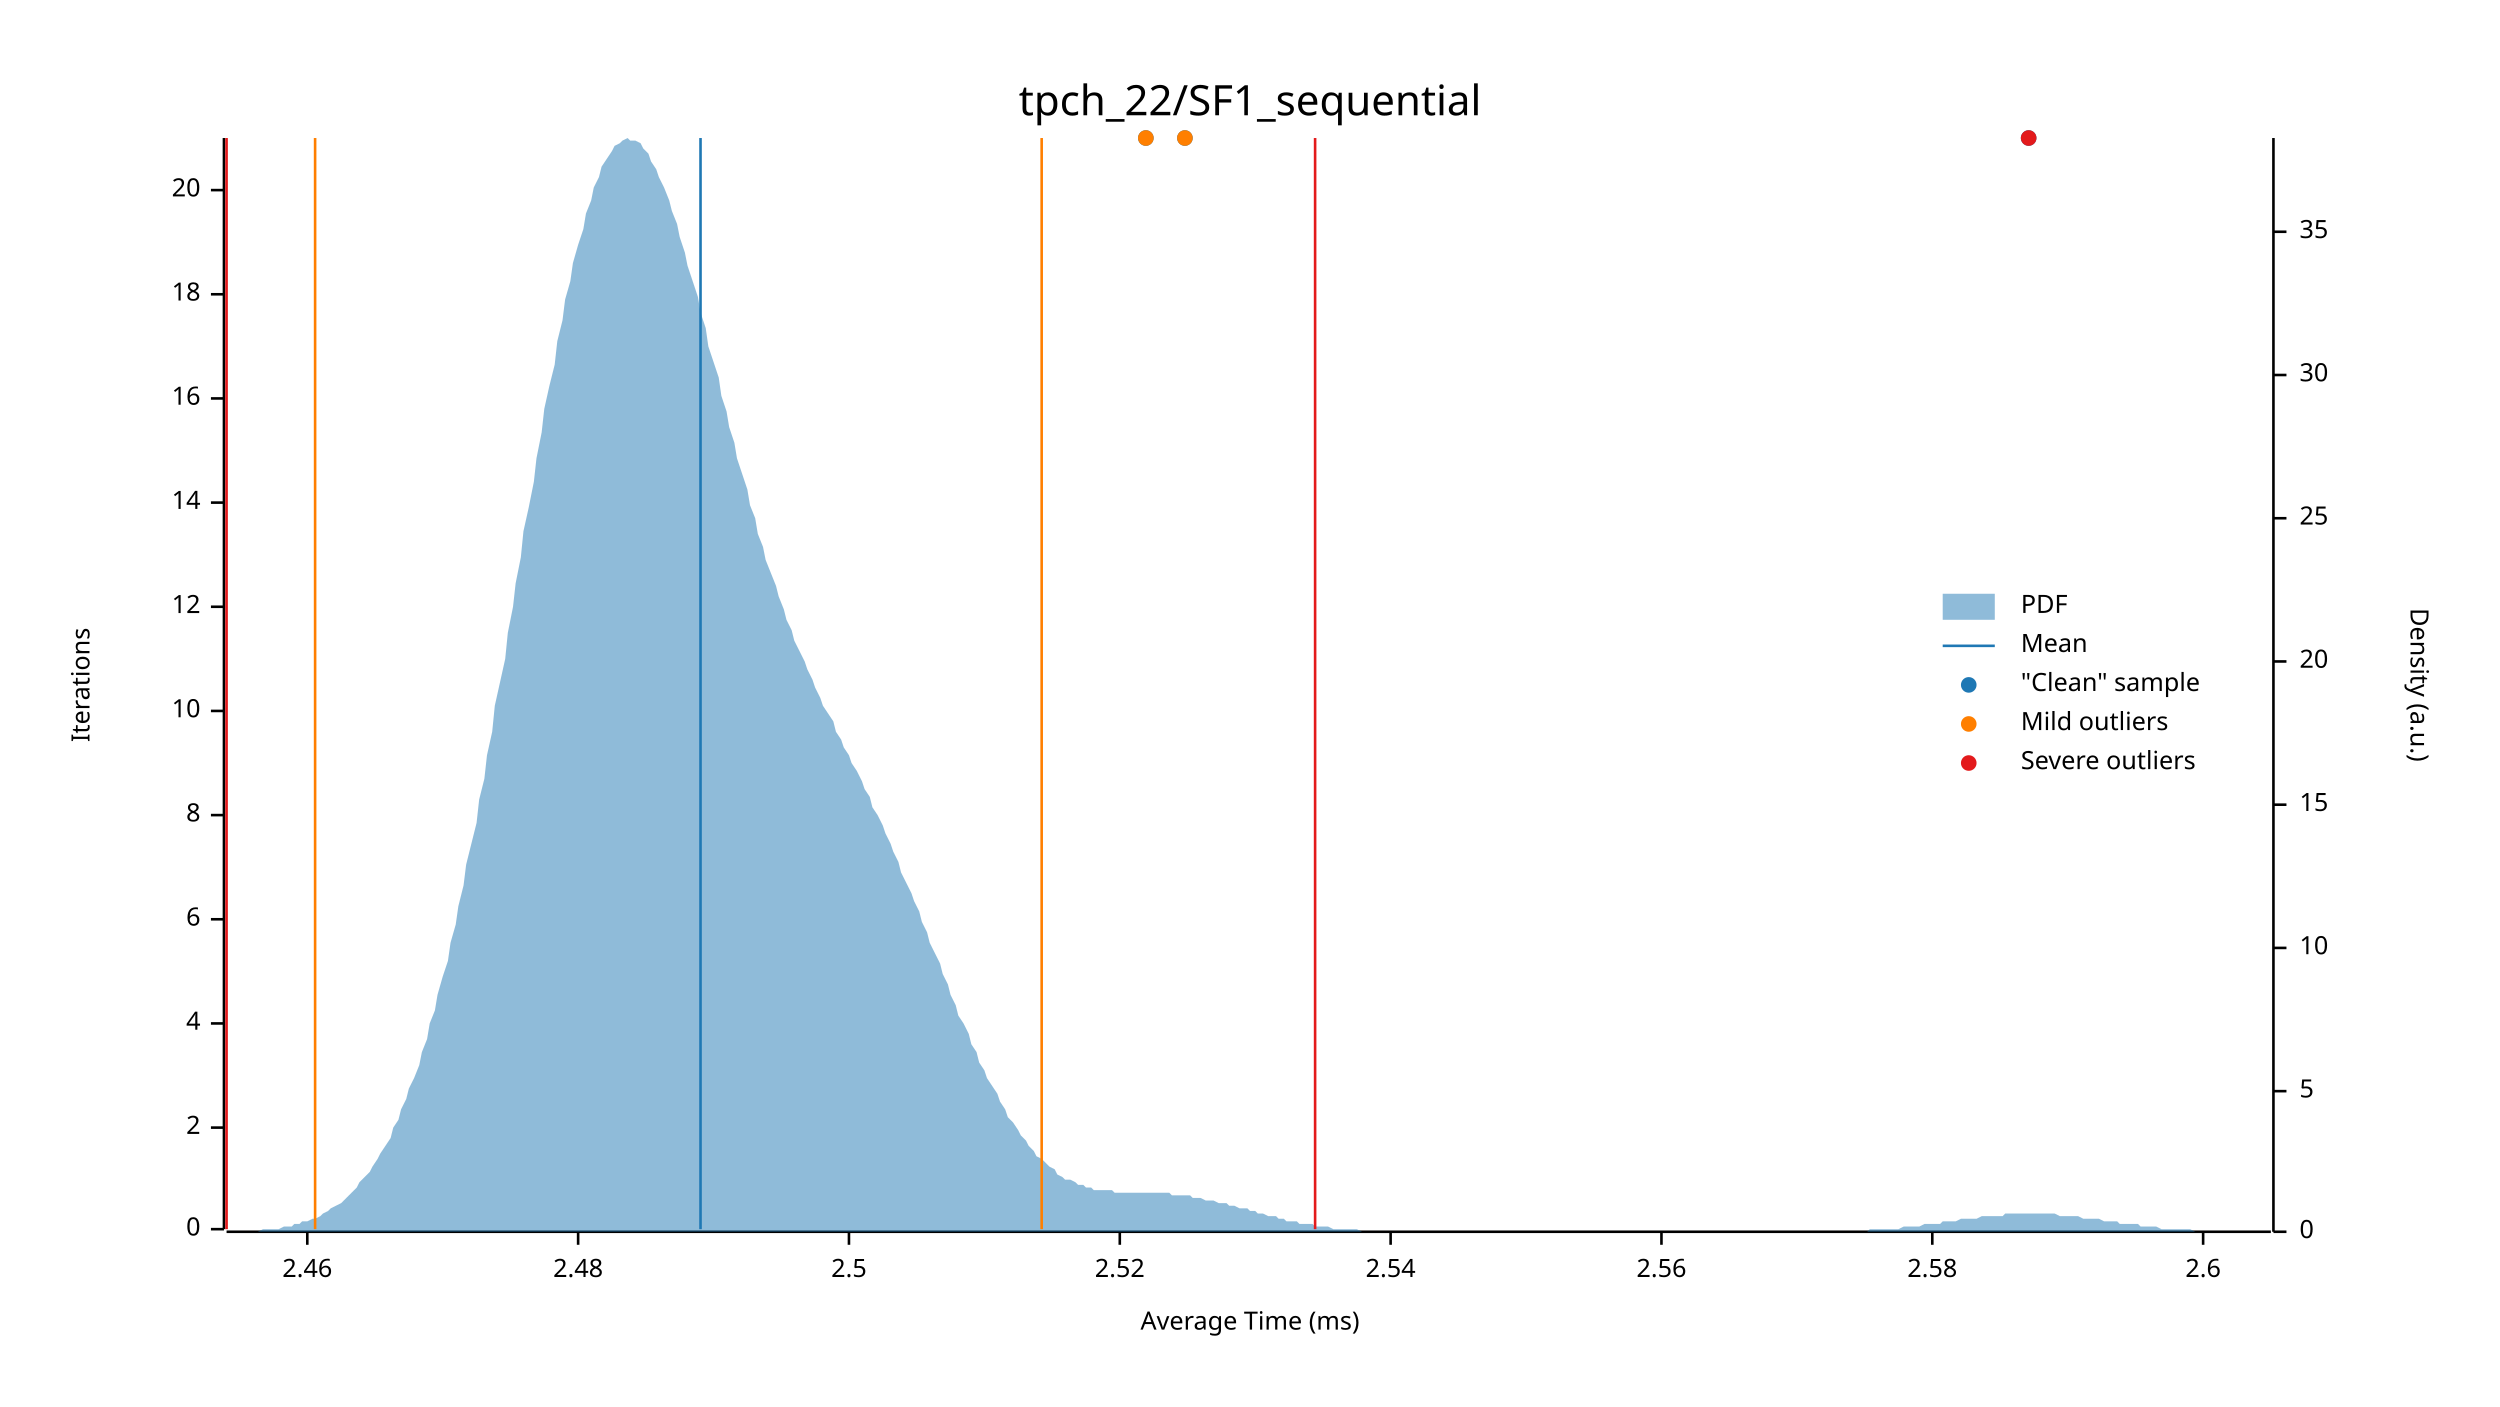
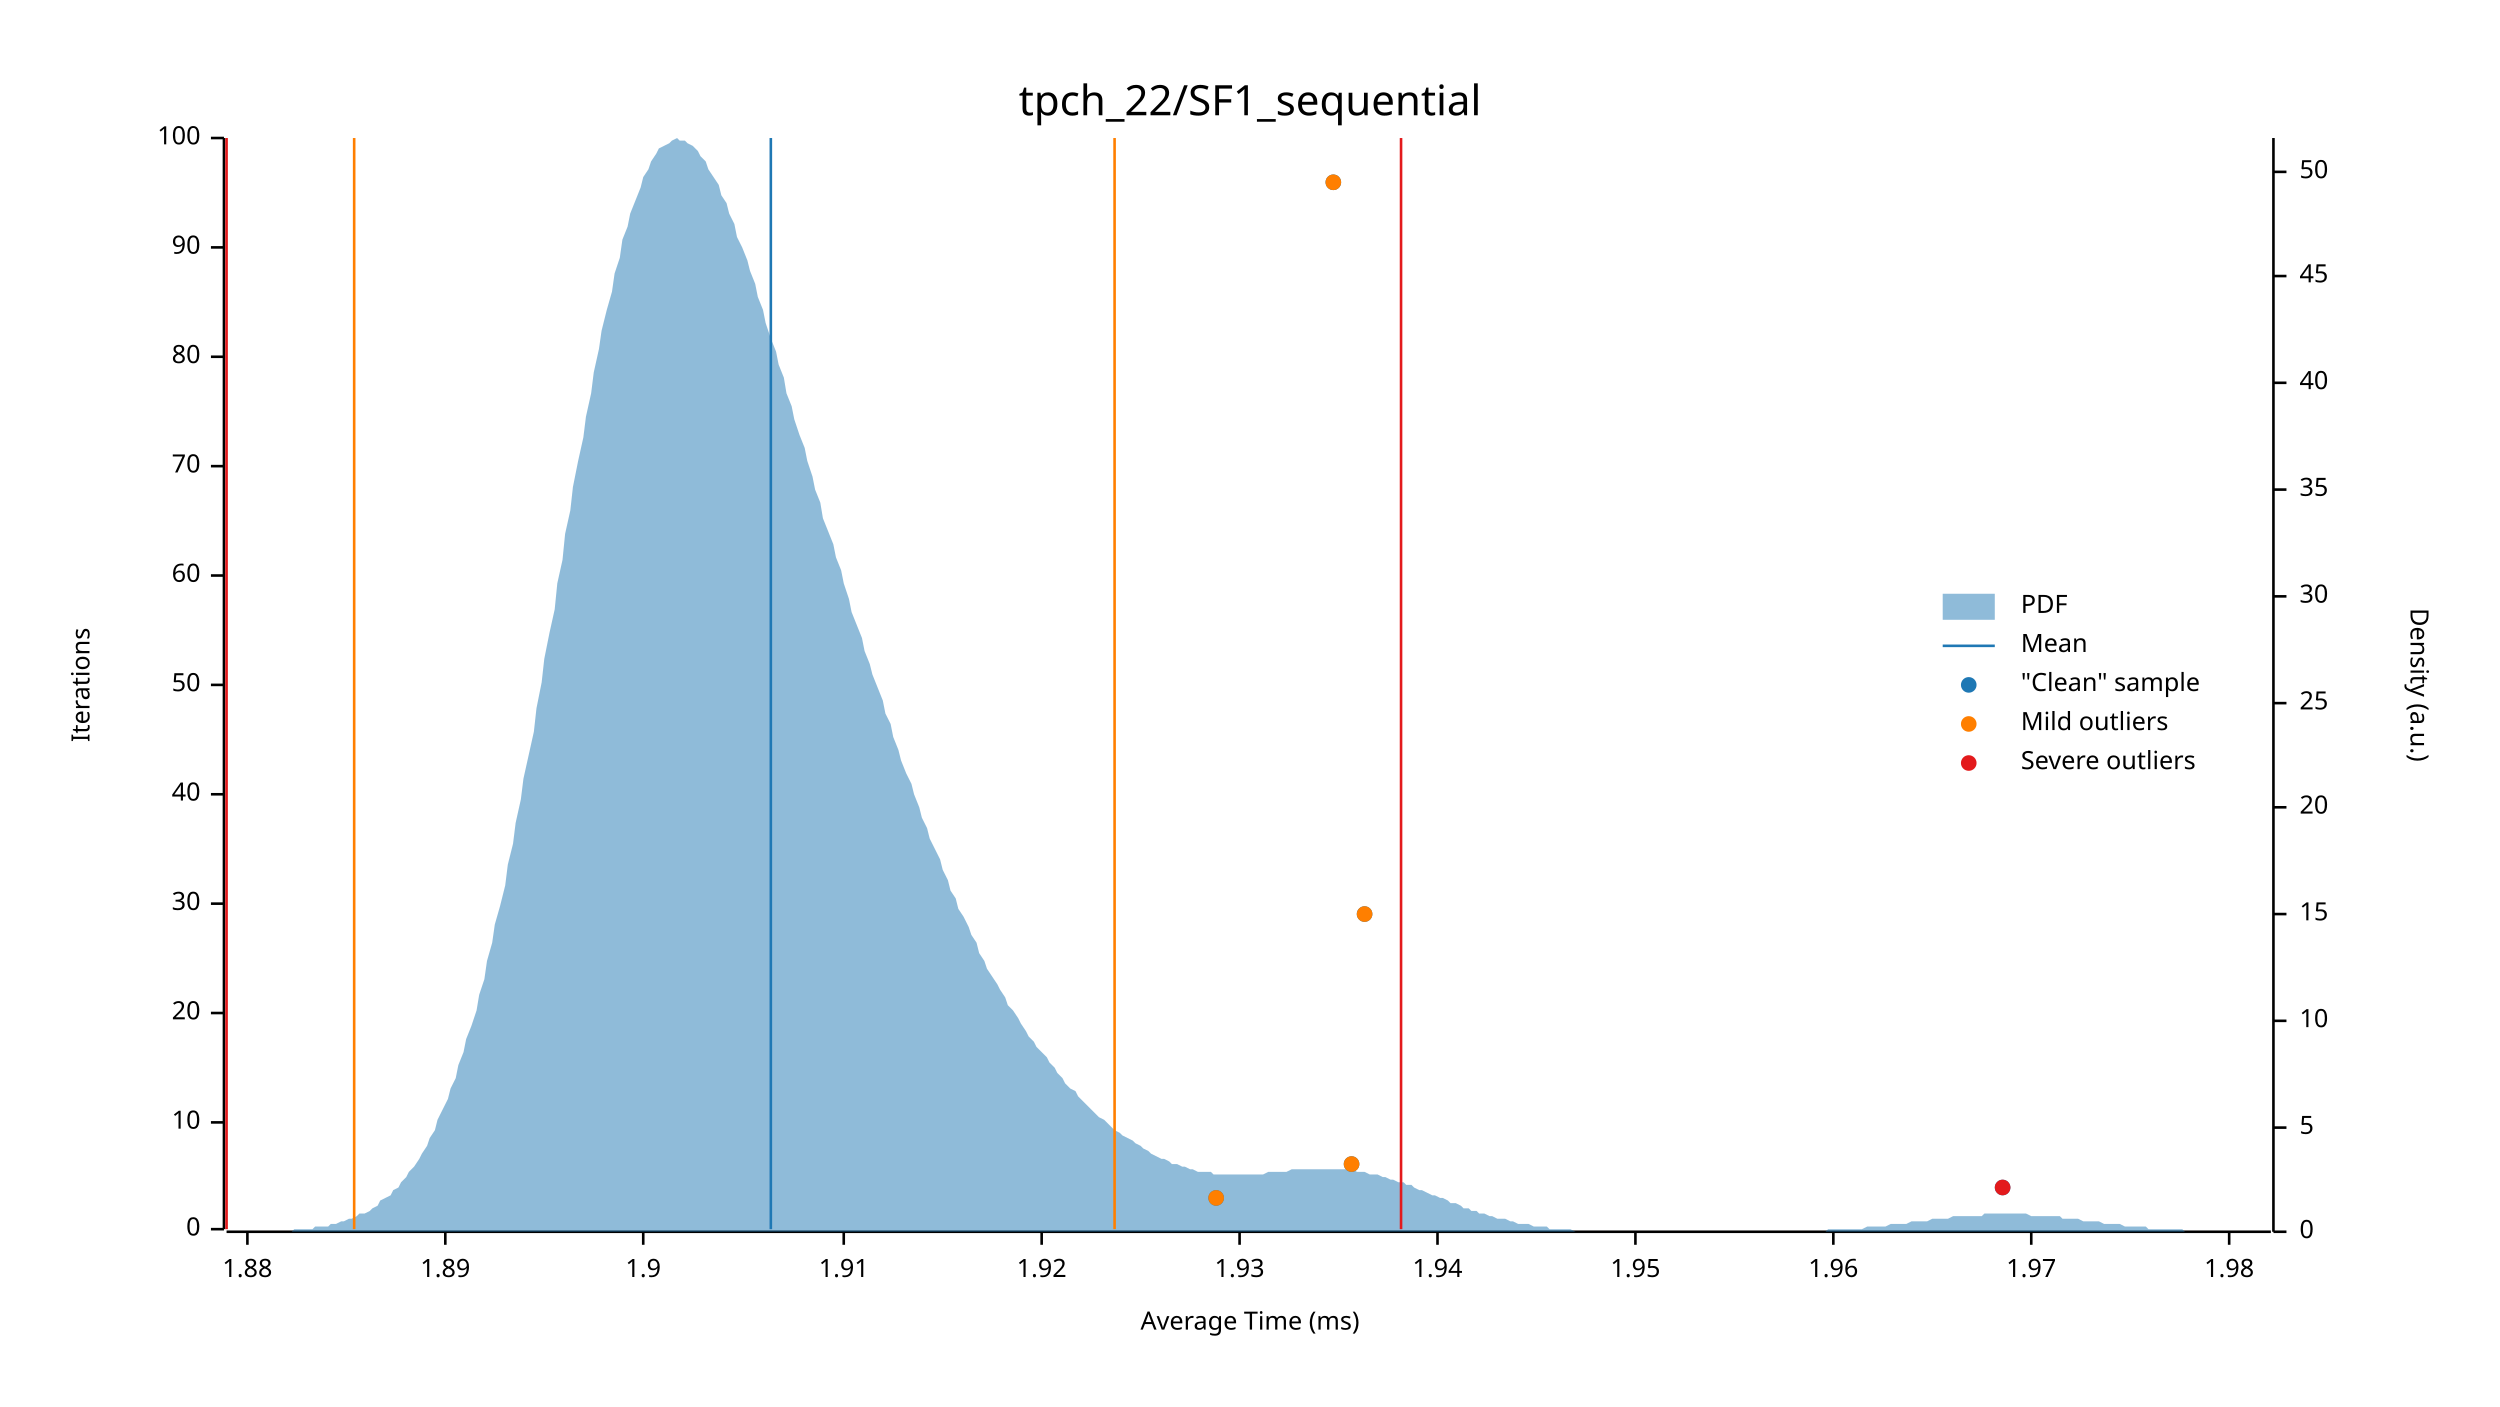
<svg xmlns="http://www.w3.org/2000/svg" width="960" height="540" viewBox="0 0 960 540">
  <text x="480" y="32" dy="0.76em" text-anchor="middle" font-family="sans-serif" font-size="16.129" opacity="1" fill="#000000">
tpch_22/SF1_sequential
</text>
  <text x="27" y="263" dy="0.76em" text-anchor="middle" font-family="sans-serif" font-size="9.677" opacity="1" fill="#000000" transform="rotate(270, 27, 263)">
Iterations
</text>
  <text x="480" y="513" dy="-0.5ex" text-anchor="middle" font-family="sans-serif" font-size="9.677" opacity="1" fill="#000000">
Average Time (ms)
</text>
  <polyline fill="none" opacity="1" stroke="#000000" stroke-width="1" points="86,53 86,472 " />
  <text x="77" y="472" dy="0.5ex" text-anchor="end" font-family="sans-serif" font-size="9.677" opacity="1" fill="#000000">
0
</text>
  <polyline fill="none" opacity="1" stroke="#000000" stroke-width="1" points="81,472 86,472 " />
-   <text x="77" y="433" dy="0.5ex" text-anchor="end" font-family="sans-serif" font-size="9.677" opacity="1" fill="#000000">
- 2
- </text>
-   <polyline fill="none" opacity="1" stroke="#000000" stroke-width="1" points="81,433 86,433 " />
-   <text x="77" y="393" dy="0.5ex" text-anchor="end" font-family="sans-serif" font-size="9.677" opacity="1" fill="#000000">
- 4
- </text>
-   <polyline fill="none" opacity="1" stroke="#000000" stroke-width="1" points="81,393 86,393 " />
-   <text x="77" y="353" dy="0.5ex" text-anchor="end" font-family="sans-serif" font-size="9.677" opacity="1" fill="#000000">
- 6
- </text>
-   <polyline fill="none" opacity="1" stroke="#000000" stroke-width="1" points="81,353 86,353 " />
-   <text x="77" y="313" dy="0.5ex" text-anchor="end" font-family="sans-serif" font-size="9.677" opacity="1" fill="#000000">
- 8
- </text>
-   <polyline fill="none" opacity="1" stroke="#000000" stroke-width="1" points="81,313 86,313 " />
-   <text x="77" y="273" dy="0.5ex" text-anchor="end" font-family="sans-serif" font-size="9.677" opacity="1" fill="#000000">
+   <text x="77" y="431" dy="0.5ex" text-anchor="end" font-family="sans-serif" font-size="9.677" opacity="1" fill="#000000">
10
</text>
-   <polyline fill="none" opacity="1" stroke="#000000" stroke-width="1" points="81,273 86,273 " />
-   <text x="77" y="233" dy="0.5ex" text-anchor="end" font-family="sans-serif" font-size="9.677" opacity="1" fill="#000000">
- 12
- </text>
-   <polyline fill="none" opacity="1" stroke="#000000" stroke-width="1" points="81,233 86,233 " />
-   <text x="77" y="193" dy="0.5ex" text-anchor="end" font-family="sans-serif" font-size="9.677" opacity="1" fill="#000000">
- 14
- </text>
-   <polyline fill="none" opacity="1" stroke="#000000" stroke-width="1" points="81,193 86,193 " />
-   <text x="77" y="153" dy="0.5ex" text-anchor="end" font-family="sans-serif" font-size="9.677" opacity="1" fill="#000000">
- 16
- </text>
-   <polyline fill="none" opacity="1" stroke="#000000" stroke-width="1" points="81,153 86,153 " />
-   <text x="77" y="113" dy="0.5ex" text-anchor="end" font-family="sans-serif" font-size="9.677" opacity="1" fill="#000000">
- 18
- </text>
-   <polyline fill="none" opacity="1" stroke="#000000" stroke-width="1" points="81,113 86,113 " />
-   <text x="77" y="73" dy="0.5ex" text-anchor="end" font-family="sans-serif" font-size="9.677" opacity="1" fill="#000000">
+   <polyline fill="none" opacity="1" stroke="#000000" stroke-width="1" points="81,431 86,431 " />
+   <text x="77" y="389" dy="0.5ex" text-anchor="end" font-family="sans-serif" font-size="9.677" opacity="1" fill="#000000">
20
</text>
-   <polyline fill="none" opacity="1" stroke="#000000" stroke-width="1" points="81,73 86,73 " />
+   <polyline fill="none" opacity="1" stroke="#000000" stroke-width="1" points="81,389 86,389 " />
+   <text x="77" y="347" dy="0.5ex" text-anchor="end" font-family="sans-serif" font-size="9.677" opacity="1" fill="#000000">
+ 30
+ </text>
+   <polyline fill="none" opacity="1" stroke="#000000" stroke-width="1" points="81,347 86,347 " />
+   <text x="77" y="305" dy="0.5ex" text-anchor="end" font-family="sans-serif" font-size="9.677" opacity="1" fill="#000000">
+ 40
+ </text>
+   <polyline fill="none" opacity="1" stroke="#000000" stroke-width="1" points="81,305 86,305 " />
+   <text x="77" y="263" dy="0.5ex" text-anchor="end" font-family="sans-serif" font-size="9.677" opacity="1" fill="#000000">
+ 50
+ </text>
+   <polyline fill="none" opacity="1" stroke="#000000" stroke-width="1" points="81,263 86,263 " />
+   <text x="77" y="221" dy="0.5ex" text-anchor="end" font-family="sans-serif" font-size="9.677" opacity="1" fill="#000000">
+ 60
+ </text>
+   <polyline fill="none" opacity="1" stroke="#000000" stroke-width="1" points="81,221 86,221 " />
+   <text x="77" y="179" dy="0.5ex" text-anchor="end" font-family="sans-serif" font-size="9.677" opacity="1" fill="#000000">
+ 70
+ </text>
+   <polyline fill="none" opacity="1" stroke="#000000" stroke-width="1" points="81,179 86,179 " />
+   <text x="77" y="137" dy="0.5ex" text-anchor="end" font-family="sans-serif" font-size="9.677" opacity="1" fill="#000000">
+ 80
+ </text>
+   <polyline fill="none" opacity="1" stroke="#000000" stroke-width="1" points="81,137 86,137 " />
+   <text x="77" y="95" dy="0.5ex" text-anchor="end" font-family="sans-serif" font-size="9.677" opacity="1" fill="#000000">
+ 90
+ </text>
+   <polyline fill="none" opacity="1" stroke="#000000" stroke-width="1" points="81,95 86,95 " />
+   <text x="77" y="53" dy="0.5ex" text-anchor="end" font-family="sans-serif" font-size="9.677" opacity="1" fill="#000000">
+ 100
+ </text>
+   <polyline fill="none" opacity="1" stroke="#000000" stroke-width="1" points="81,53 86,53 " />
  <polyline fill="none" opacity="1" stroke="#000000" stroke-width="1" points="87,473 872,473 " />
-   <text x="118" y="483" dy="0.76em" text-anchor="middle" font-family="sans-serif" font-size="9.677" opacity="1" fill="#000000">
- 2.46
+   <text x="95" y="483" dy="0.76em" text-anchor="middle" font-family="sans-serif" font-size="9.677" opacity="1" fill="#000000">
+ 1.88
</text>
-   <polyline fill="none" opacity="1" stroke="#000000" stroke-width="1" points="118,473 118,478 " />
-   <text x="222" y="483" dy="0.76em" text-anchor="middle" font-family="sans-serif" font-size="9.677" opacity="1" fill="#000000">
- 2.48
+   <polyline fill="none" opacity="1" stroke="#000000" stroke-width="1" points="95,473 95,478 " />
+   <text x="171" y="483" dy="0.76em" text-anchor="middle" font-family="sans-serif" font-size="9.677" opacity="1" fill="#000000">
+ 1.89
</text>
-   <polyline fill="none" opacity="1" stroke="#000000" stroke-width="1" points="222,473 222,478 " />
-   <text x="326" y="483" dy="0.76em" text-anchor="middle" font-family="sans-serif" font-size="9.677" opacity="1" fill="#000000">
- 2.5
+   <polyline fill="none" opacity="1" stroke="#000000" stroke-width="1" points="171,473 171,478 " />
+   <text x="247" y="483" dy="0.76em" text-anchor="middle" font-family="sans-serif" font-size="9.677" opacity="1" fill="#000000">
+ 1.9
</text>
-   <polyline fill="none" opacity="1" stroke="#000000" stroke-width="1" points="326,473 326,478 " />
-   <text x="430" y="483" dy="0.76em" text-anchor="middle" font-family="sans-serif" font-size="9.677" opacity="1" fill="#000000">
- 2.52
+   <polyline fill="none" opacity="1" stroke="#000000" stroke-width="1" points="247,473 247,478 " />
+   <text x="324" y="483" dy="0.76em" text-anchor="middle" font-family="sans-serif" font-size="9.677" opacity="1" fill="#000000">
+ 1.91
</text>
-   <polyline fill="none" opacity="1" stroke="#000000" stroke-width="1" points="430,473 430,478 " />
-   <text x="534" y="483" dy="0.76em" text-anchor="middle" font-family="sans-serif" font-size="9.677" opacity="1" fill="#000000">
- 2.54
+   <polyline fill="none" opacity="1" stroke="#000000" stroke-width="1" points="324,473 324,478 " />
+   <text x="400" y="483" dy="0.76em" text-anchor="middle" font-family="sans-serif" font-size="9.677" opacity="1" fill="#000000">
+ 1.92
</text>
-   <polyline fill="none" opacity="1" stroke="#000000" stroke-width="1" points="534,473 534,478 " />
-   <text x="638" y="483" dy="0.76em" text-anchor="middle" font-family="sans-serif" font-size="9.677" opacity="1" fill="#000000">
- 2.56
+   <polyline fill="none" opacity="1" stroke="#000000" stroke-width="1" points="400,473 400,478 " />
+   <text x="476" y="483" dy="0.76em" text-anchor="middle" font-family="sans-serif" font-size="9.677" opacity="1" fill="#000000">
+ 1.93
</text>
-   <polyline fill="none" opacity="1" stroke="#000000" stroke-width="1" points="638,473 638,478 " />
-   <text x="742" y="483" dy="0.76em" text-anchor="middle" font-family="sans-serif" font-size="9.677" opacity="1" fill="#000000">
- 2.58
+   <polyline fill="none" opacity="1" stroke="#000000" stroke-width="1" points="476,473 476,478 " />
+   <text x="552" y="483" dy="0.76em" text-anchor="middle" font-family="sans-serif" font-size="9.677" opacity="1" fill="#000000">
+ 1.94
</text>
-   <polyline fill="none" opacity="1" stroke="#000000" stroke-width="1" points="742,473 742,478 " />
-   <text x="846" y="483" dy="0.76em" text-anchor="middle" font-family="sans-serif" font-size="9.677" opacity="1" fill="#000000">
- 2.6
+   <polyline fill="none" opacity="1" stroke="#000000" stroke-width="1" points="552,473 552,478 " />
+   <text x="628" y="483" dy="0.76em" text-anchor="middle" font-family="sans-serif" font-size="9.677" opacity="1" fill="#000000">
+ 1.95
</text>
-   <polyline fill="none" opacity="1" stroke="#000000" stroke-width="1" points="846,473 846,478 " />
+   <polyline fill="none" opacity="1" stroke="#000000" stroke-width="1" points="628,473 628,478 " />
+   <text x="704" y="483" dy="0.76em" text-anchor="middle" font-family="sans-serif" font-size="9.677" opacity="1" fill="#000000">
+ 1.96
+ </text>
+   <polyline fill="none" opacity="1" stroke="#000000" stroke-width="1" points="704,473 704,478 " />
+   <text x="780" y="483" dy="0.76em" text-anchor="middle" font-family="sans-serif" font-size="9.677" opacity="1" fill="#000000">
+ 1.97
+ </text>
+   <polyline fill="none" opacity="1" stroke="#000000" stroke-width="1" points="780,473 780,478 " />
+   <text x="856" y="483" dy="0.76em" text-anchor="middle" font-family="sans-serif" font-size="9.677" opacity="1" fill="#000000">
+ 1.98
+ </text>
+   <polyline fill="none" opacity="1" stroke="#000000" stroke-width="1" points="856,473 856,478 " />
  <text x="933" y="263" dy="0.76em" text-anchor="middle" font-family="sans-serif" font-size="9.677" opacity="1" fill="#000000" transform="rotate(90, 933, 263)">
Density (a.u.)
</text>
  <polyline fill="none" opacity="1" stroke="#000000" stroke-width="1" points="873,53 873,473 " />
  <text x="883" y="473" dy="0.5ex" text-anchor="start" font-family="sans-serif" font-size="9.677" opacity="1" fill="#000000">
0
</text>
  <polyline fill="none" opacity="1" stroke="#000000" stroke-width="1" points="873,473 878,473 " />
-   <text x="883" y="419" dy="0.5ex" text-anchor="start" font-family="sans-serif" font-size="9.677" opacity="1" fill="#000000">
+   <text x="883" y="433" dy="0.5ex" text-anchor="start" font-family="sans-serif" font-size="9.677" opacity="1" fill="#000000">
5
</text>
-   <polyline fill="none" opacity="1" stroke="#000000" stroke-width="1" points="873,419 878,419 " />
-   <text x="883" y="364" dy="0.5ex" text-anchor="start" font-family="sans-serif" font-size="9.677" opacity="1" fill="#000000">
+   <polyline fill="none" opacity="1" stroke="#000000" stroke-width="1" points="873,433 878,433 " />
+   <text x="883" y="392" dy="0.5ex" text-anchor="start" font-family="sans-serif" font-size="9.677" opacity="1" fill="#000000">
10
</text>
-   <polyline fill="none" opacity="1" stroke="#000000" stroke-width="1" points="873,364 878,364 " />
-   <text x="883" y="309" dy="0.5ex" text-anchor="start" font-family="sans-serif" font-size="9.677" opacity="1" fill="#000000">
+   <polyline fill="none" opacity="1" stroke="#000000" stroke-width="1" points="873,392 878,392 " />
+   <text x="883" y="351" dy="0.5ex" text-anchor="start" font-family="sans-serif" font-size="9.677" opacity="1" fill="#000000">
15
</text>
-   <polyline fill="none" opacity="1" stroke="#000000" stroke-width="1" points="873,309 878,309 " />
-   <text x="883" y="254" dy="0.5ex" text-anchor="start" font-family="sans-serif" font-size="9.677" opacity="1" fill="#000000">
+   <polyline fill="none" opacity="1" stroke="#000000" stroke-width="1" points="873,351 878,351 " />
+   <text x="883" y="310" dy="0.5ex" text-anchor="start" font-family="sans-serif" font-size="9.677" opacity="1" fill="#000000">
20
</text>
-   <polyline fill="none" opacity="1" stroke="#000000" stroke-width="1" points="873,254 878,254 " />
-   <text x="883" y="199" dy="0.5ex" text-anchor="start" font-family="sans-serif" font-size="9.677" opacity="1" fill="#000000">
+   <polyline fill="none" opacity="1" stroke="#000000" stroke-width="1" points="873,310 878,310 " />
+   <text x="883" y="270" dy="0.5ex" text-anchor="start" font-family="sans-serif" font-size="9.677" opacity="1" fill="#000000">
25
</text>
-   <polyline fill="none" opacity="1" stroke="#000000" stroke-width="1" points="873,199 878,199 " />
-   <text x="883" y="144" dy="0.5ex" text-anchor="start" font-family="sans-serif" font-size="9.677" opacity="1" fill="#000000">
+   <polyline fill="none" opacity="1" stroke="#000000" stroke-width="1" points="873,270 878,270 " />
+   <text x="883" y="229" dy="0.5ex" text-anchor="start" font-family="sans-serif" font-size="9.677" opacity="1" fill="#000000">
30
</text>
-   <polyline fill="none" opacity="1" stroke="#000000" stroke-width="1" points="873,144 878,144 " />
-   <text x="883" y="89" dy="0.5ex" text-anchor="start" font-family="sans-serif" font-size="9.677" opacity="1" fill="#000000">
+   <polyline fill="none" opacity="1" stroke="#000000" stroke-width="1" points="873,229 878,229 " />
+   <text x="883" y="188" dy="0.5ex" text-anchor="start" font-family="sans-serif" font-size="9.677" opacity="1" fill="#000000">
35
</text>
-   <polyline fill="none" opacity="1" stroke="#000000" stroke-width="1" points="873,89 878,89 " />
-   <polygon opacity="0.5" fill="#1F78B4" points="87,473 88,473 90,473 91,473 93,473 94,473 96,473 98,473 99,473 101,472 102,472 104,472 105,472 107,472 109,471 110,471 112,471 113,470 115,470 116,469 118,469 120,468 121,468 123,467 124,466 126,465 127,464 129,463 131,462 132,461 134,459 135,458 137,456 138,454 140,452 142,450 143,448 145,445 146,443 148,440 150,437 151,433 153,430 154,426 156,422 157,418 159,414 161,409 162,404 164,399 165,393 167,388 168,382 170,375 172,369 173,362 175,355 176,348 178,340 179,332 181,324 183,316 184,307 186,299 187,290 189,281 190,271 192,262 194,253 195,243 197,233 198,224 200,214 201,204 203,195 205,185 206,176 208,166 209,157 211,148 213,140 214,131 216,123 217,115 219,108 220,101 222,94 224,88 225,82 227,77 228,72 230,68 231,64 233,61 235,58 236,56 238,55 239,54 241,53 242,54 244,54 246,55 247,57 249,59 250,62 252,65 253,68 255,72 257,77 258,81 260,86 261,91 263,97 264,102 266,108 268,114 269,120 271,126 272,133 274,139 276,145 277,152 279,158 280,164 282,170 283,176 285,182 287,188 288,194 290,199 291,205 293,210 294,215 296,220 298,225 299,229 301,234 302,238 304,242 305,246 307,250 309,254 310,257 312,261 313,264 315,268 316,271 318,274 320,277 321,281 323,284 324,287 326,290 327,293 329,296 331,300 332,303 334,306 335,310 337,313 339,317 340,320 342,324 343,327 345,331 346,335 348,339 350,343 351,346 353,350 354,354 356,358 357,362 359,366 361,370 362,374 364,378 365,382 367,386 368,390 370,393 372,397 373,401 375,404 376,408 378,411 379,414 381,417 383,420 384,423 386,426 387,429 389,431 391,434 392,436 394,438 395,440 397,442 398,444 400,445 402,447 403,448 405,449 406,451 408,452 409,453 411,453 413,454 414,455 416,455 417,456 419,456 420,457 422,457 424,457 425,457 427,457 428,458 430,458 431,458 433,458 435,458 436,458 438,458 439,458 441,458 442,458 444,458 446,458 447,458 449,458 450,459 452,459 454,459 455,459 457,459 458,460 460,460 461,460 463,461 465,461 466,461 468,462 469,462 471,462 472,463 474,463 476,464 477,464 479,464 480,465 482,465 483,466 485,466 487,467 488,467 490,467 491,468 493,468 494,469 496,469 498,469 499,470 501,470 502,470 504,470 505,471 507,471 509,471 510,471 512,472 513,472 515,472 517,472 518,472 520,472 521,472 523,473 524,473 526,473 528,473 529,473 531,473 532,473 534,473 535,473 537,473 539,473 540,473 542,473 543,473 545,473 546,473 548,473 550,473 551,473 553,473 554,473 556,473 557,473 559,473 561,473 562,473 564,473 565,473 567,473 568,473 570,473 572,473 573,473 575,473 576,473 578,473 580,473 581,473 583,473 584,473 586,473 587,473 589,473 591,473 592,473 594,473 595,473 597,473 598,473 600,473 602,473 603,473 605,473 606,473 608,473 609,473 611,473 613,473 614,473 616,473 617,473 619,473 620,473 622,473 624,473 625,473 627,473 628,473 630,473 632,473 633,473 635,473 636,473 638,473 639,473 641,473 643,473 644,473 646,473 647,473 649,473 650,473 652,473 654,473 655,473 657,473 658,473 660,473 661,473 663,473 665,473 666,473 668,473 669,473 671,473 672,473 674,473 676,473 677,473 679,473 680,473 682,473 683,473 685,473 687,473 688,473 690,473 691,473 693,473 695,473 696,473 698,473 699,473 701,473 702,473 704,473 706,473 707,473 709,473 710,473 712,473 713,473 715,473 717,473 718,472 720,472 721,472 723,472 724,472 726,472 728,472 729,472 731,471 732,471 734,471 735,471 737,471 739,470 740,470 742,470 743,470 745,470 746,469 748,469 750,469 751,469 753,468 754,468 756,468 758,468 759,468 761,467 762,467 764,467 765,467 767,467 769,467 770,466 772,466 773,466 775,466 776,466 778,466 780,466 781,466 783,466 784,466 786,466 787,466 789,466 791,467 792,467 794,467 795,467 797,467 798,467 800,468 802,468 803,468 805,468 806,468 808,469 809,469 811,469 813,469 814,470 816,470 817,470 819,470 821,470 822,471 824,471 825,471 827,471 828,471 830,472 832,472 833,472 835,472 836,472 838,472 839,472 841,472 843,473 844,473 846,473 847,473 849,473 850,473 852,473 854,473 855,473 857,473 858,473 860,473 861,473 863,473 865,473 866,473 868,473 869,473 871,473 873,473 873,473 87,473 " />
-   <polyline fill="none" opacity="1" stroke="#1F78B4" stroke-width="1" points="269,472 269,53 " />
-   <polyline fill="none" opacity="1" stroke="#FF7F00" stroke-width="1" points="121,472 121,53 " />
-   <polyline fill="none" opacity="1" stroke="#FF7F00" stroke-width="1" points="400,472 400,53 " />
+   <polyline fill="none" opacity="1" stroke="#000000" stroke-width="1" points="873,188 878,188 " />
+   <text x="883" y="147" dy="0.5ex" text-anchor="start" font-family="sans-serif" font-size="9.677" opacity="1" fill="#000000">
+ 40
+ </text>
+   <polyline fill="none" opacity="1" stroke="#000000" stroke-width="1" points="873,147 878,147 " />
+   <text x="883" y="106" dy="0.5ex" text-anchor="start" font-family="sans-serif" font-size="9.677" opacity="1" fill="#000000">
+ 45
+ </text>
+   <polyline fill="none" opacity="1" stroke="#000000" stroke-width="1" points="873,106 878,106 " />
+   <text x="883" y="66" dy="0.5ex" text-anchor="start" font-family="sans-serif" font-size="9.677" opacity="1" fill="#000000">
+ 50
+ </text>
+   <polyline fill="none" opacity="1" stroke="#000000" stroke-width="1" points="873,66 878,66 " />
+   <polygon opacity="0.5" fill="#1F78B4" points="87,473 88,473 90,473 91,473 93,473 94,473 96,473 98,473 99,473 101,473 102,473 104,473 105,473 107,473 109,473 110,473 112,473 113,472 115,472 116,472 118,472 120,472 121,471 123,471 124,471 126,471 127,470 129,470 131,469 132,469 134,468 135,468 137,467 138,466 140,466 142,465 143,464 145,463 146,461 148,460 150,459 151,457 153,456 154,454 156,452 157,450 159,448 161,445 162,443 164,440 165,437 167,434 168,430 170,426 172,422 173,418 175,414 176,409 178,404 179,399 181,394 183,388 184,382 186,376 187,369 189,362 190,355 192,348 194,340 195,332 197,324 198,316 200,307 201,299 203,290 205,281 206,272 208,262 209,253 211,243 213,234 214,224 216,215 217,205 219,196 220,187 222,177 224,168 225,160 227,151 228,143 230,134 231,127 233,119 235,112 236,105 238,99 239,92 241,87 242,82 244,77 246,72 247,68 249,65 250,62 252,59 253,57 255,56 257,55 258,54 260,53 261,54 263,54 264,55 266,56 268,58 269,60 271,62 272,65 274,68 276,71 277,75 279,78 280,82 282,86 283,91 285,95 287,100 288,104 290,109 291,114 293,119 294,124 296,130 298,135 299,140 301,145 302,151 304,156 305,161 307,167 309,172 310,177 312,183 313,188 315,193 316,199 318,204 320,209 321,214 323,219 324,224 326,230 327,235 329,240 331,245 332,250 334,255 335,259 337,264 339,269 340,274 342,278 343,283 345,288 346,292 348,297 350,301 351,305 353,310 354,314 356,318 357,322 359,326 361,330 362,334 364,338 365,342 367,345 368,349 370,352 372,356 373,359 375,362 376,366 378,369 379,372 381,375 383,378 384,380 386,383 387,386 389,388 391,391 392,393 394,396 395,398 397,400 398,402 400,404 402,406 403,408 405,410 406,412 408,414 409,416 411,418 413,419 414,421 416,423 417,424 419,426 420,427 422,429 424,430 425,431 427,433 428,434 430,435 431,436 433,437 435,438 436,439 438,440 439,441 441,442 442,443 444,444 446,445 447,445 449,446 450,447 452,447 454,448 455,448 457,449 458,449 460,450 461,450 463,450 465,450 466,451 468,451 469,451 471,451 472,451 474,451 476,451 477,451 479,451 480,451 482,451 483,451 485,451 487,450 488,450 490,450 491,450 493,450 494,450 496,449 498,449 499,449 501,449 502,449 504,449 505,449 507,449 509,449 510,449 512,449 513,449 515,449 517,449 518,449 520,449 521,450 523,450 524,450 526,451 528,451 529,451 531,452 532,452 534,453 535,453 537,454 539,454 540,455 542,455 543,456 545,457 546,457 548,458 550,459 551,459 553,460 554,460 556,461 557,462 559,462 561,463 562,464 564,464 565,465 567,465 568,466 570,466 572,467 573,467 575,468 576,468 578,468 580,469 581,469 583,470 584,470 586,470 587,470 589,471 591,471 592,471 594,471 595,472 597,472 598,472 600,472 602,472 603,472 605,473 606,473 608,473 609,473 611,473 613,473 614,473 616,473 617,473 619,473 620,473 622,473 624,473 625,473 627,473 628,473 630,473 632,473 633,473 635,473 636,473 638,473 639,473 641,473 643,473 644,473 646,473 647,473 649,473 650,473 652,473 654,473 655,473 657,473 658,473 660,473 661,473 663,473 665,473 666,473 668,473 669,473 671,473 672,473 674,473 676,473 677,473 679,473 680,473 682,473 683,473 685,473 687,473 688,473 690,473 691,473 693,473 695,473 696,473 698,473 699,473 701,473 702,472 704,472 706,472 707,472 709,472 710,472 712,472 713,472 715,472 717,471 718,471 720,471 721,471 723,471 724,471 726,470 728,470 729,470 731,470 732,470 734,469 735,469 737,469 739,469 740,469 742,468 743,468 745,468 746,468 748,468 750,467 751,467 753,467 754,467 756,467 758,467 759,467 761,467 762,466 764,466 765,466 767,466 769,466 770,466 772,466 773,466 775,466 776,466 778,466 780,467 781,467 783,467 784,467 786,467 787,467 789,467 791,467 792,468 794,468 795,468 797,468 798,468 800,469 802,469 803,469 805,469 806,469 808,470 809,470 811,470 813,470 814,470 816,471 817,471 819,471 821,471 822,471 824,471 825,472 827,472 828,472 830,472 832,472 833,472 835,472 836,472 838,472 839,473 841,473 843,473 844,473 846,473 847,473 849,473 850,473 852,473 854,473 855,473 857,473 858,473 860,473 861,473 863,473 865,473 866,473 868,473 869,473 871,473 873,473 873,473 87,473 " />
+   <polyline fill="none" opacity="1" stroke="#1F78B4" stroke-width="1" points="296,472 296,53 " />
+   <polyline fill="none" opacity="1" stroke="#FF7F00" stroke-width="1" points="136,472 136,53 " />
+   <polyline fill="none" opacity="1" stroke="#FF7F00" stroke-width="1" points="428,472 428,53 " />
  <polyline fill="none" opacity="1" stroke="#E31A1C" stroke-width="1" points="87,472 87,53 " />
-   <polyline fill="none" opacity="1" stroke="#E31A1C" stroke-width="1" points="505,472 505,53 " />
-   <circle cx="779" cy="53" r="3" opacity="1" fill="#1F78B4" stroke="none" stroke-width="1" />
-   <circle cx="455" cy="53" r="3" opacity="1" fill="#1F78B4" stroke="none" stroke-width="1" />
-   <circle cx="440" cy="53" r="3" opacity="1" fill="#1F78B4" stroke="none" stroke-width="1" />
-   <circle cx="455" cy="53" r="3" opacity="1" fill="#FF7F00" stroke="none" stroke-width="1" />
-   <circle cx="440" cy="53" r="3" opacity="1" fill="#FF7F00" stroke="none" stroke-width="1" />
-   <circle cx="779" cy="53" r="3" opacity="1" fill="#E31A1C" stroke="none" stroke-width="1" />
+   <polyline fill="none" opacity="1" stroke="#E31A1C" stroke-width="1" points="538,472 538,53 " />
+   <circle cx="467" cy="460" r="3" opacity="1" fill="#1F78B4" stroke="none" stroke-width="1" />
+   <circle cx="769" cy="456" r="3" opacity="1" fill="#1F78B4" stroke="none" stroke-width="1" />
+   <circle cx="519" cy="447" r="3" opacity="1" fill="#1F78B4" stroke="none" stroke-width="1" />
+   <circle cx="524" cy="351" r="3" opacity="1" fill="#1F78B4" stroke="none" stroke-width="1" />
+   <circle cx="512" cy="70" r="3" opacity="1" fill="#1F78B4" stroke="none" stroke-width="1" />
+   <circle cx="467" cy="460" r="3" opacity="1" fill="#FF7F00" stroke="none" stroke-width="1" />
+   <circle cx="519" cy="447" r="3" opacity="1" fill="#FF7F00" stroke="none" stroke-width="1" />
+   <circle cx="524" cy="351" r="3" opacity="1" fill="#FF7F00" stroke="none" stroke-width="1" />
+   <circle cx="512" cy="70" r="3" opacity="1" fill="#FF7F00" stroke="none" stroke-width="1" />
+   <circle cx="769" cy="456" r="3" opacity="1" fill="#E31A1C" stroke="none" stroke-width="1" />
  <text x="776" y="228" dy="0.76em" text-anchor="start" font-family="sans-serif" font-size="9.677" opacity="1" fill="#000000">
PDF
</text>
  <text x="776" y="243" dy="0.76em" text-anchor="start" font-family="sans-serif" font-size="9.677" opacity="1" fill="#000000">
Mean
</text>
  <text x="776" y="258" dy="0.76em" text-anchor="start" font-family="sans-serif" font-size="9.677" opacity="1" fill="#000000">
"Clean" sample
</text>
  <text x="776" y="273" dy="0.76em" text-anchor="start" font-family="sans-serif" font-size="9.677" opacity="1" fill="#000000">
Mild outliers
</text>
  <text x="776" y="288" dy="0.76em" text-anchor="start" font-family="sans-serif" font-size="9.677" opacity="1" fill="#000000">
Severe outliers
</text>
  <rect x="746" y="228" width="20" height="10" opacity="0.5" fill="#1F78B4" stroke="none" />
  <polyline fill="none" opacity="1" stroke="#1F78B4" stroke-width="1" points="746,248 766,248 " />
  <circle cx="756" cy="263" r="3" opacity="1" fill="#1F78B4" stroke="none" stroke-width="1" />
  <circle cx="756" cy="278" r="3" opacity="1" fill="#FF7F00" stroke="none" stroke-width="1" />
  <circle cx="756" cy="293" r="3" opacity="1" fill="#E31A1C" stroke="none" stroke-width="1" />
</svg>
